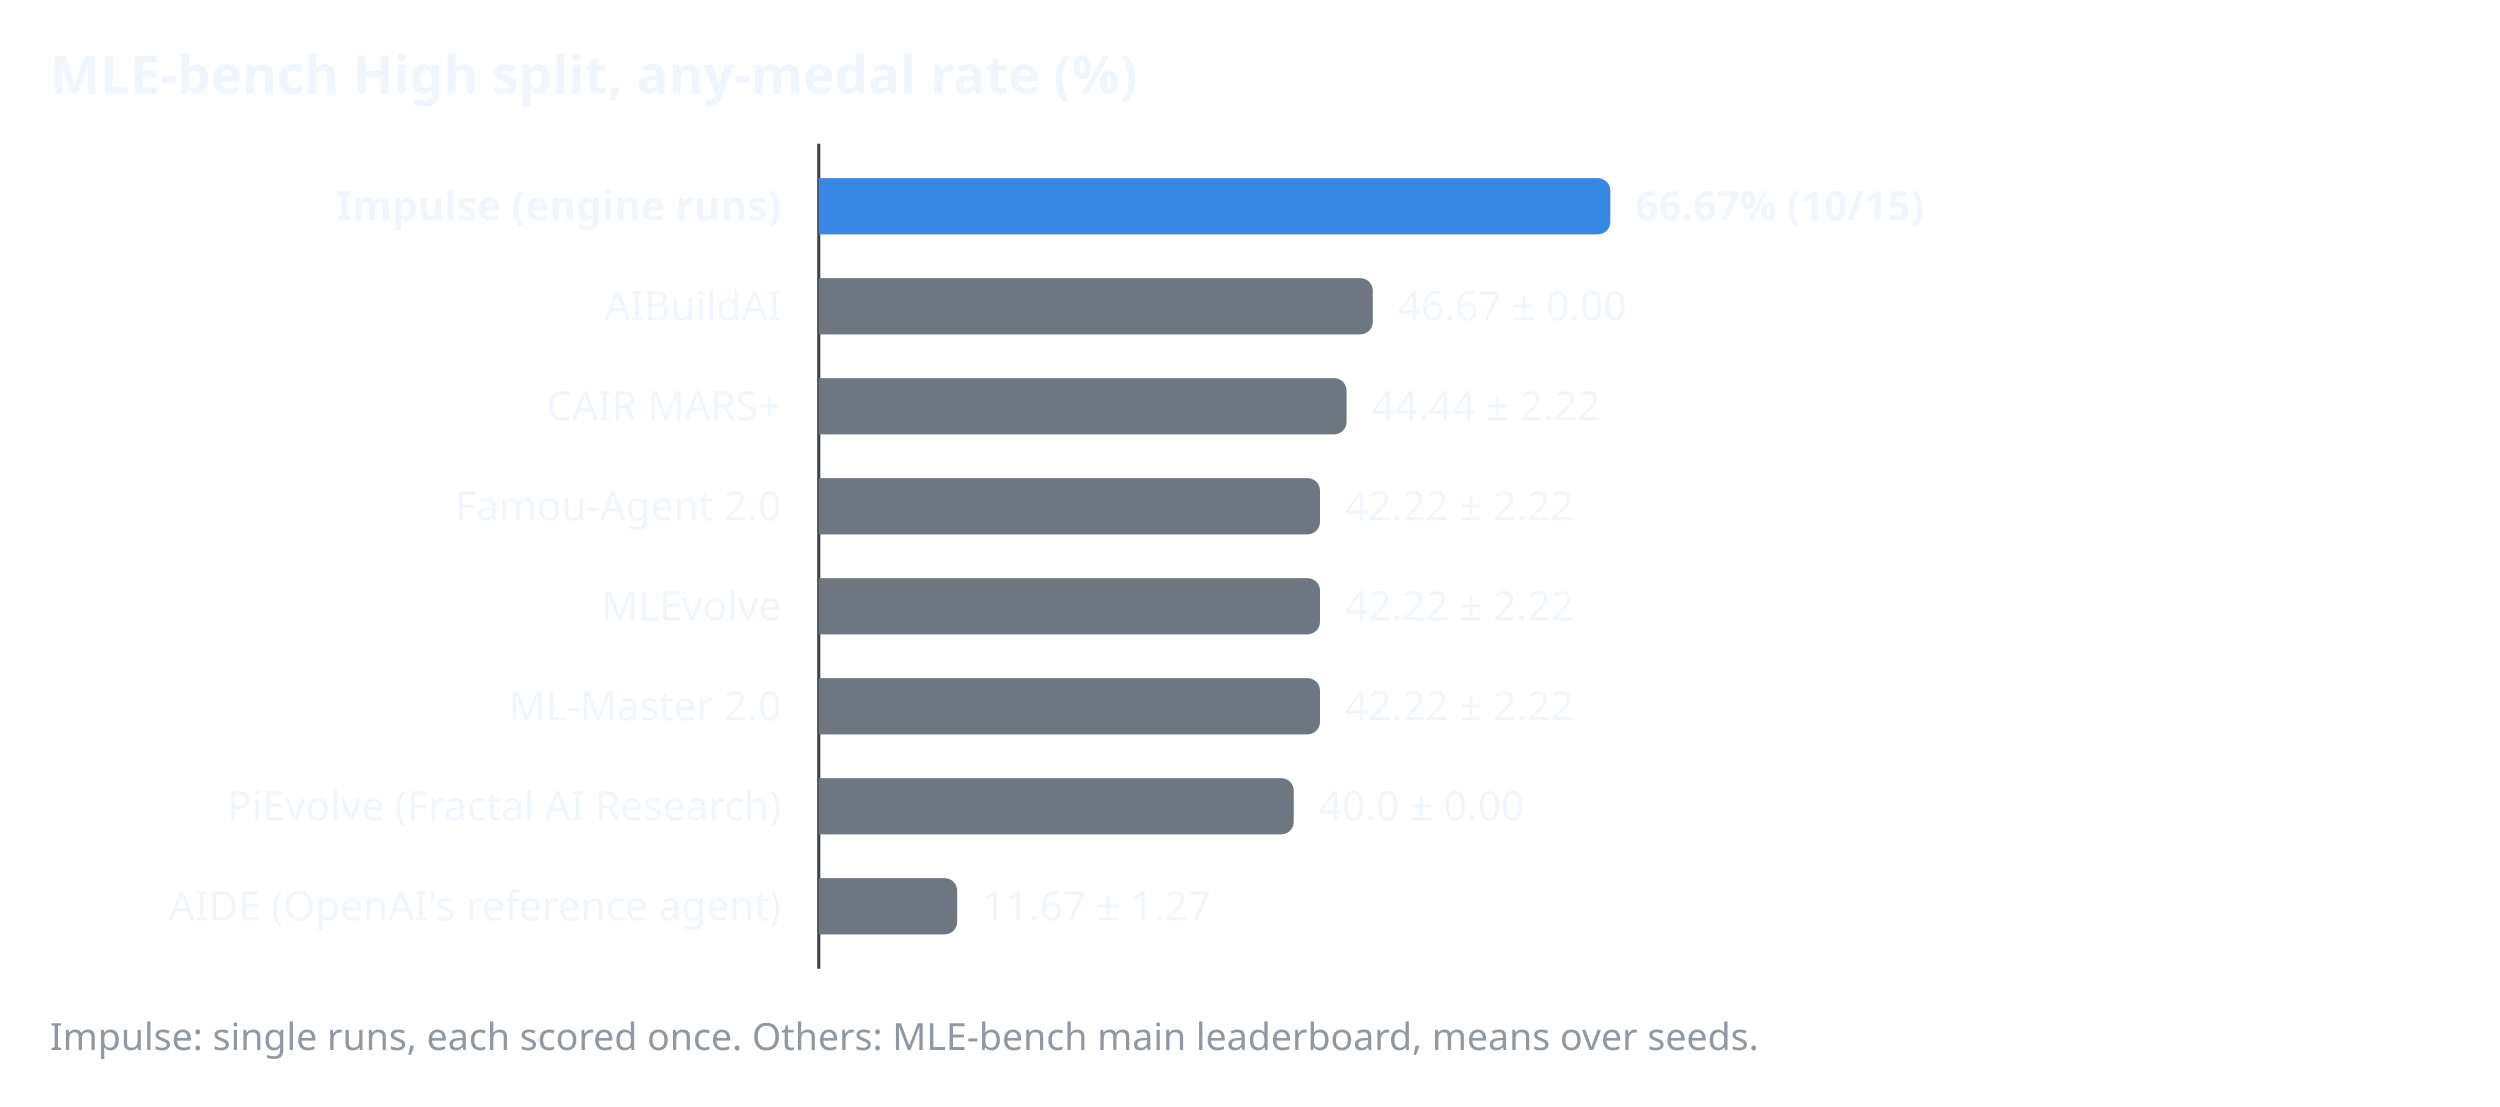
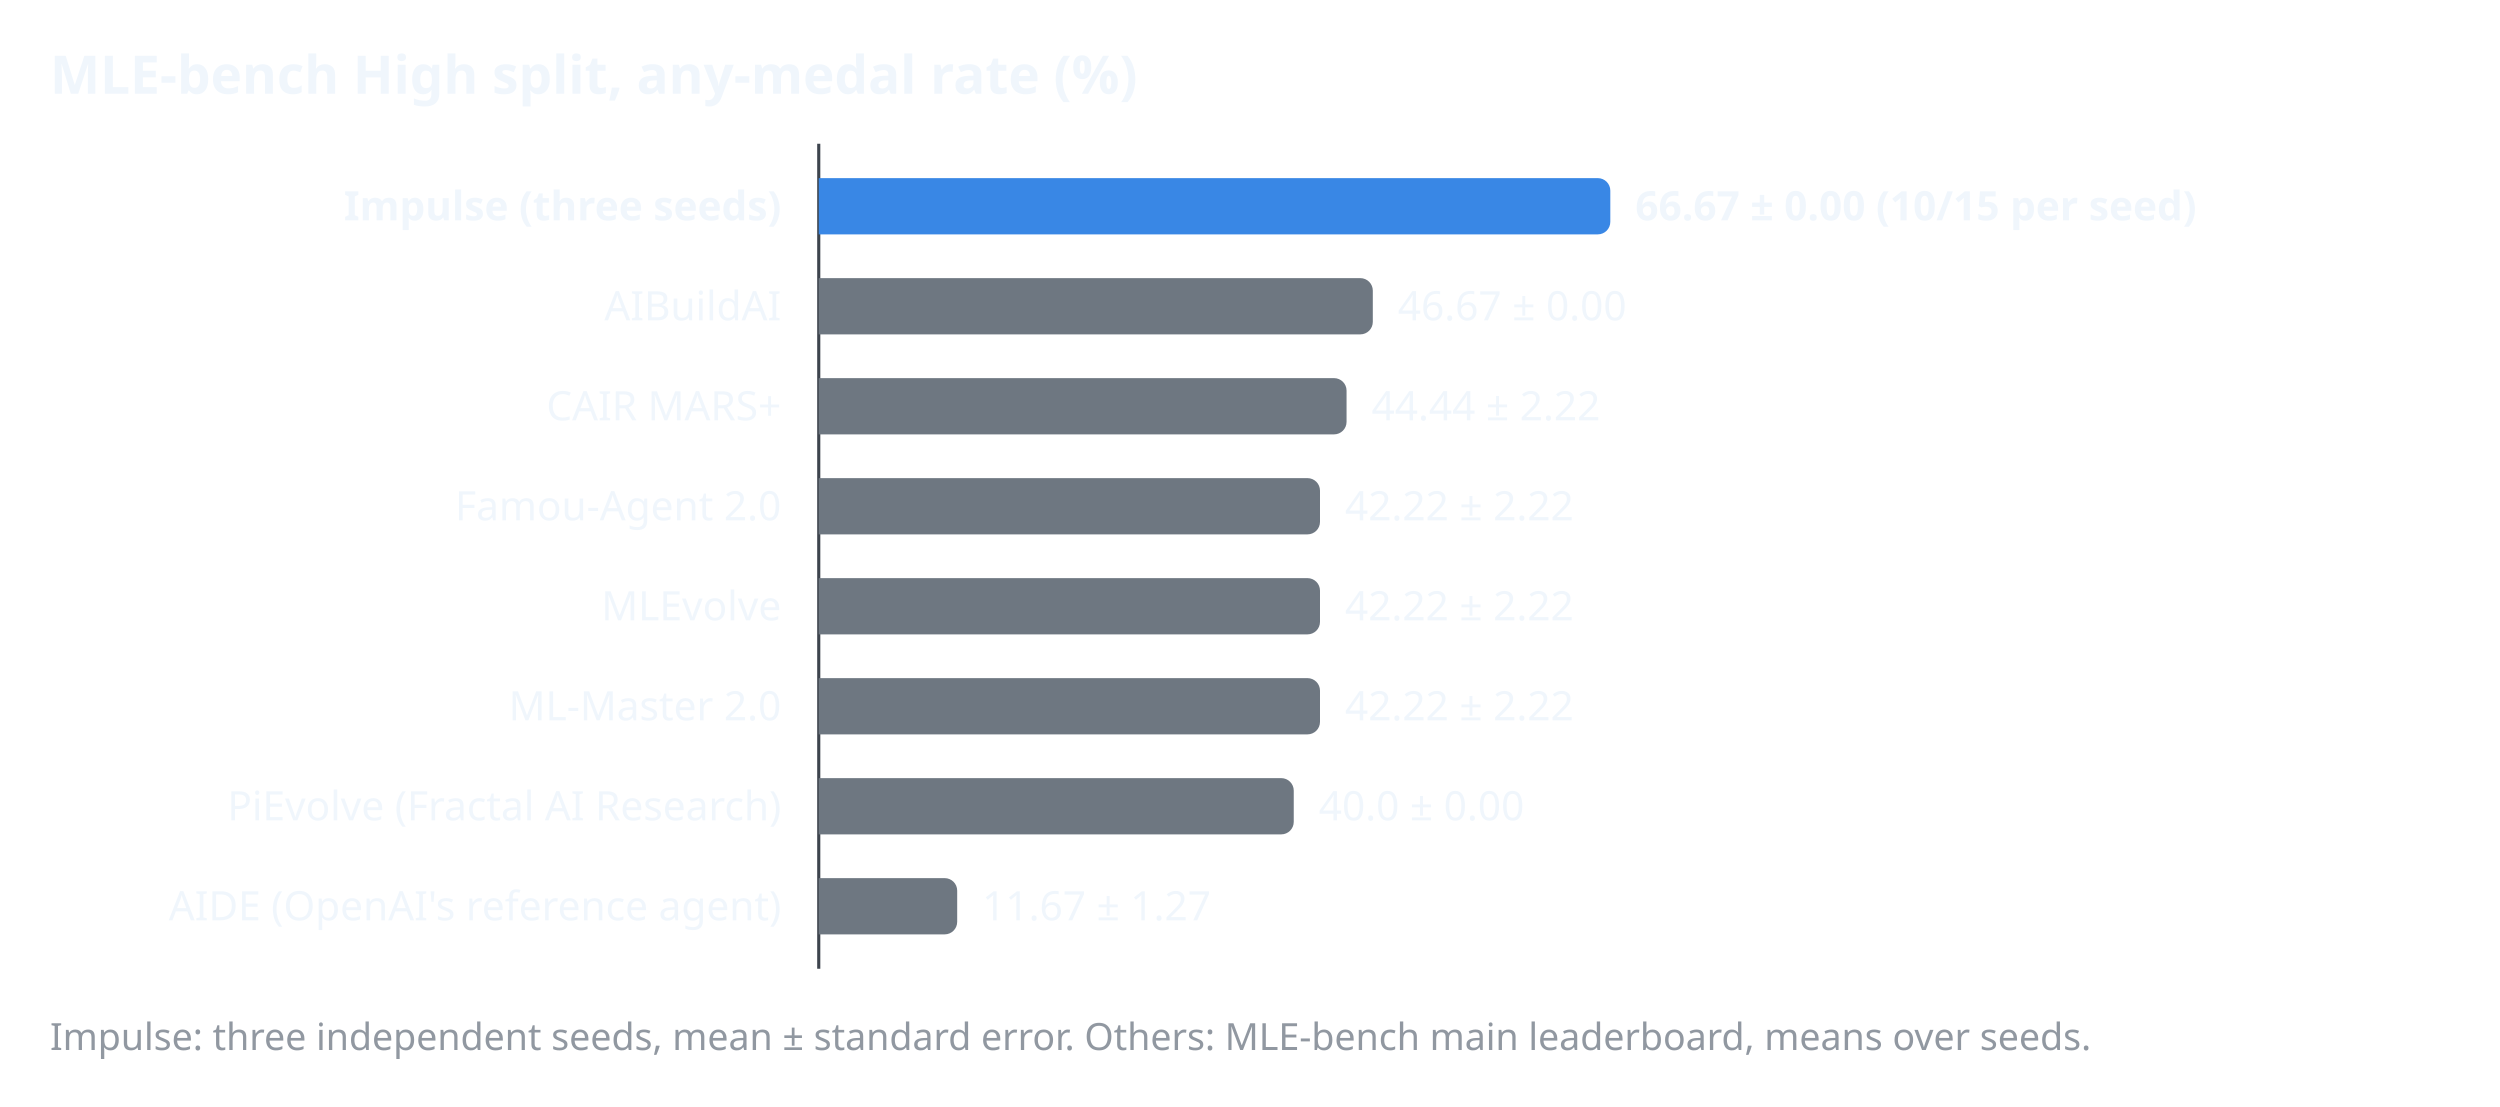
<svg xmlns="http://www.w3.org/2000/svg" width="800" height="354" viewBox="0 0 800 354" role="img" font-family="-apple-system, BlinkMacSystemFont, 'Segoe UI', 'Noto Sans', Helvetica, Arial, sans-serif">
  <text x="16" y="30" font-size="17" font-weight="600" fill="#f0f6fc">MLE-bench High split, any-medal rate (%)</text>
  <line x1="262" y1="46" x2="262" y2="310" stroke="#3d444d" stroke-width="1" />
-   <text x="250" y="70.5" font-size="13" font-weight="600" text-anchor="end" fill="#f0f6fc">Impulse (engine runs)</text>
+   <text x="250" y="70.5" font-size="13" font-weight="600" text-anchor="end" fill="#f0f6fc">Impulse (three seeds)</text>
  <path d="M262.0,57.0 h249.3 a4.0,4.0 0 0 1 4.0,4.0 v10.0 a4.0,4.0 0 0 1 -4.0,4.0 h-249.3 z" fill="#3987e5" />
-   <text x="523.3" y="70.5" font-size="13" font-weight="600" fill="#f0f6fc">66.67% (10/15)</text>
+   <text x="523.3" y="70.5" font-size="13" font-weight="600" fill="#f0f6fc">66.67 ± 0.00 (10/15 per seed)</text>
  <text x="250" y="102.5" font-size="13" font-weight="400" text-anchor="end" fill="#f0f6fc">AIBuildAI</text>
  <path d="M262.0,89.0 h173.3 a4.0,4.0 0 0 1 4.0,4.0 v10.0 a4.0,4.0 0 0 1 -4.0,4.0 h-173.3 z" fill="#6e7781" />
  <text x="447.3" y="102.5" font-size="13" font-weight="400" fill="#f0f6fc">46.67 ± 0.00</text>
  <text x="250" y="134.5" font-size="13" font-weight="400" text-anchor="end" fill="#f0f6fc">CAIR MARS+</text>
  <path d="M262.0,121.0 h164.9 a4.0,4.0 0 0 1 4.0,4.0 v10.0 a4.0,4.0 0 0 1 -4.0,4.0 h-164.9 z" fill="#6e7781" />
  <text x="438.9" y="134.5" font-size="13" font-weight="400" fill="#f0f6fc">44.44 ± 2.22</text>
  <text x="250" y="166.5" font-size="13" font-weight="400" text-anchor="end" fill="#f0f6fc">Famou-Agent 2.0</text>
  <path d="M262.0,153.0 h156.4 a4.0,4.0 0 0 1 4.0,4.0 v10.0 a4.0,4.0 0 0 1 -4.0,4.0 h-156.4 z" fill="#6e7781" />
  <text x="430.4" y="166.5" font-size="13" font-weight="400" fill="#f0f6fc">42.22 ± 2.22</text>
  <text x="250" y="198.5" font-size="13" font-weight="400" text-anchor="end" fill="#f0f6fc">MLEvolve</text>
  <path d="M262.0,185.0 h156.4 a4.0,4.0 0 0 1 4.0,4.0 v10.0 a4.0,4.0 0 0 1 -4.0,4.0 h-156.4 z" fill="#6e7781" />
  <text x="430.4" y="198.5" font-size="13" font-weight="400" fill="#f0f6fc">42.22 ± 2.22</text>
  <text x="250" y="230.5" font-size="13" font-weight="400" text-anchor="end" fill="#f0f6fc">ML-Master 2.0</text>
  <path d="M262.0,217.0 h156.4 a4.0,4.0 0 0 1 4.0,4.0 v10.0 a4.0,4.0 0 0 1 -4.0,4.0 h-156.4 z" fill="#6e7781" />
  <text x="430.4" y="230.5" font-size="13" font-weight="400" fill="#f0f6fc">42.22 ± 2.22</text>
  <text x="250" y="262.5" font-size="13" font-weight="400" text-anchor="end" fill="#f0f6fc">PiEvolve (Fractal AI Research)</text>
  <path d="M262.0,249.0 h148.0 a4.0,4.0 0 0 1 4.0,4.0 v10.0 a4.0,4.0 0 0 1 -4.0,4.0 h-148.0 z" fill="#6e7781" />
  <text x="422.0" y="262.5" font-size="13" font-weight="400" fill="#f0f6fc">40.0 ± 0.00</text>
  <text x="250" y="294.5" font-size="13" font-weight="400" text-anchor="end" fill="#f0f6fc">AIDE (OpenAI's reference agent)</text>
  <path d="M262.0,281.0 h40.3 a4.0,4.0 0 0 1 4.0,4.0 v10.0 a4.0,4.0 0 0 1 -4.0,4.0 h-40.3 z" fill="#6e7781" />
  <text x="314.3" y="294.5" font-size="13" font-weight="400" fill="#f0f6fc">11.67 ± 1.27</text>
-   <text x="16" y="336" font-size="12" fill="#9198a1">Impulse: single runs, each scored once. Others: MLE-bench main leaderboard, means over seeds.</text>
+   <text x="16" y="336" font-size="12" fill="#9198a1">Impulse: three independent seeds, mean ± standard error. Others: MLE-bench main leaderboard, means over seeds.</text>
</svg>
